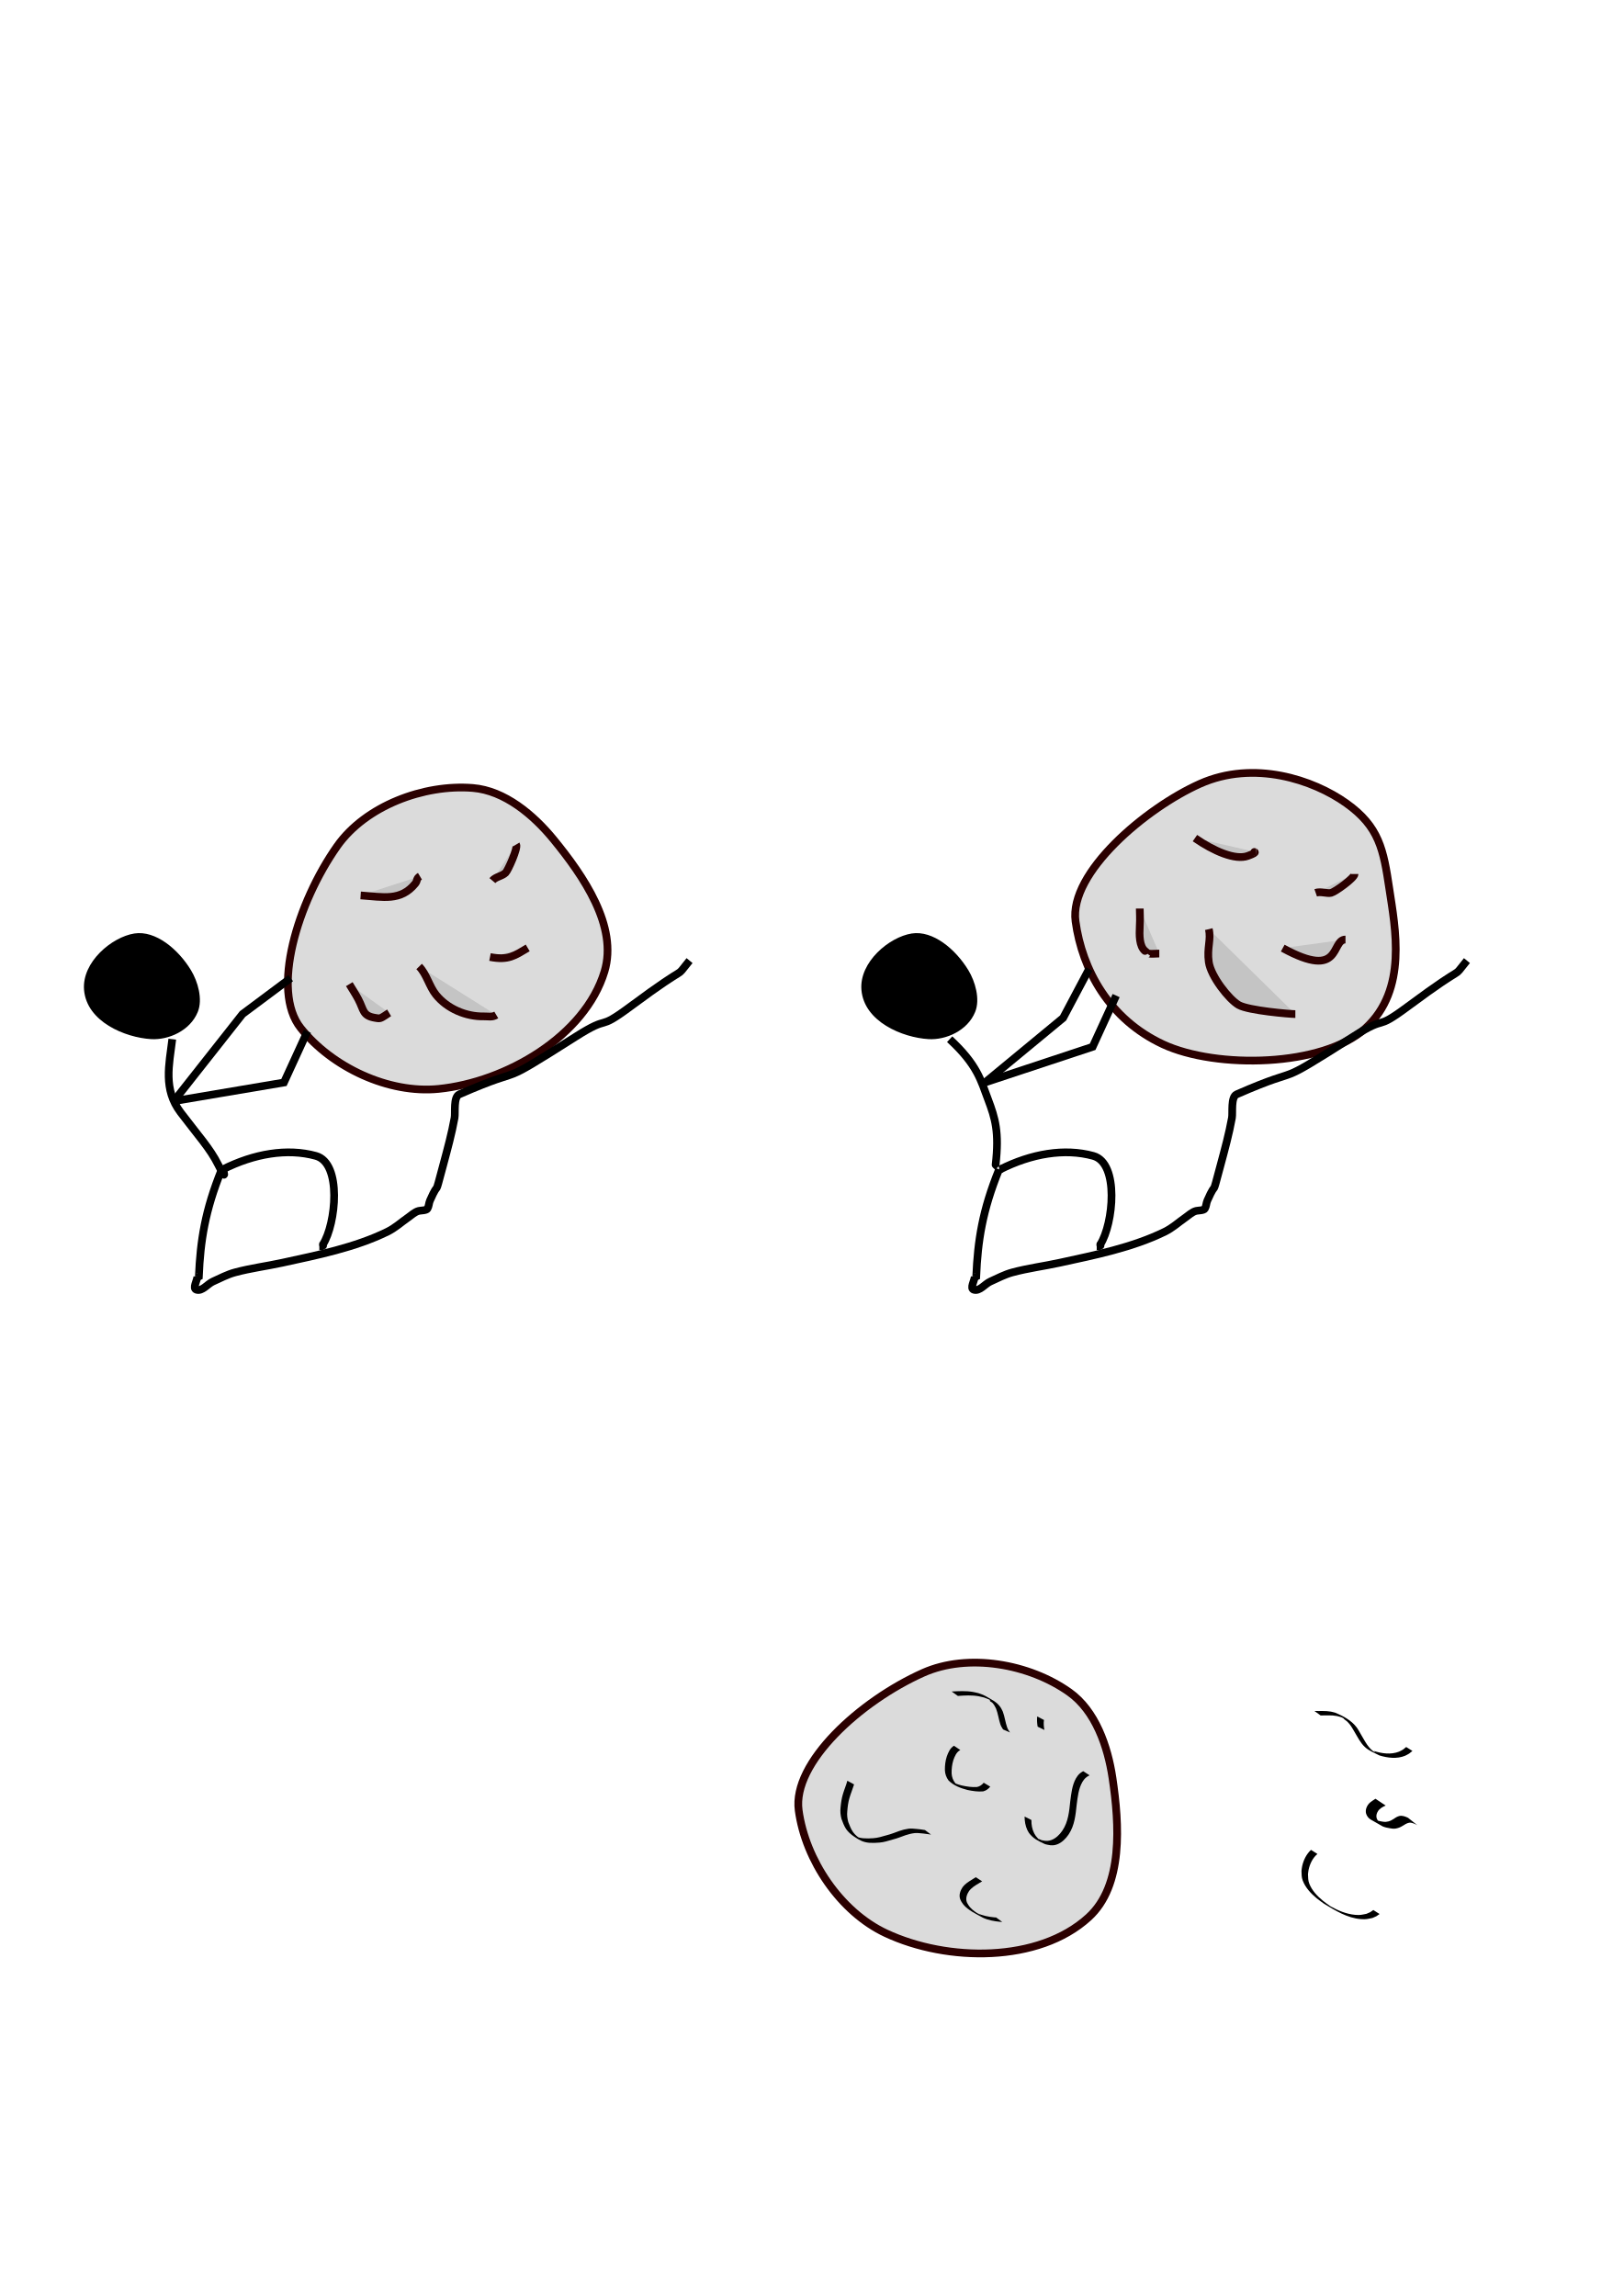
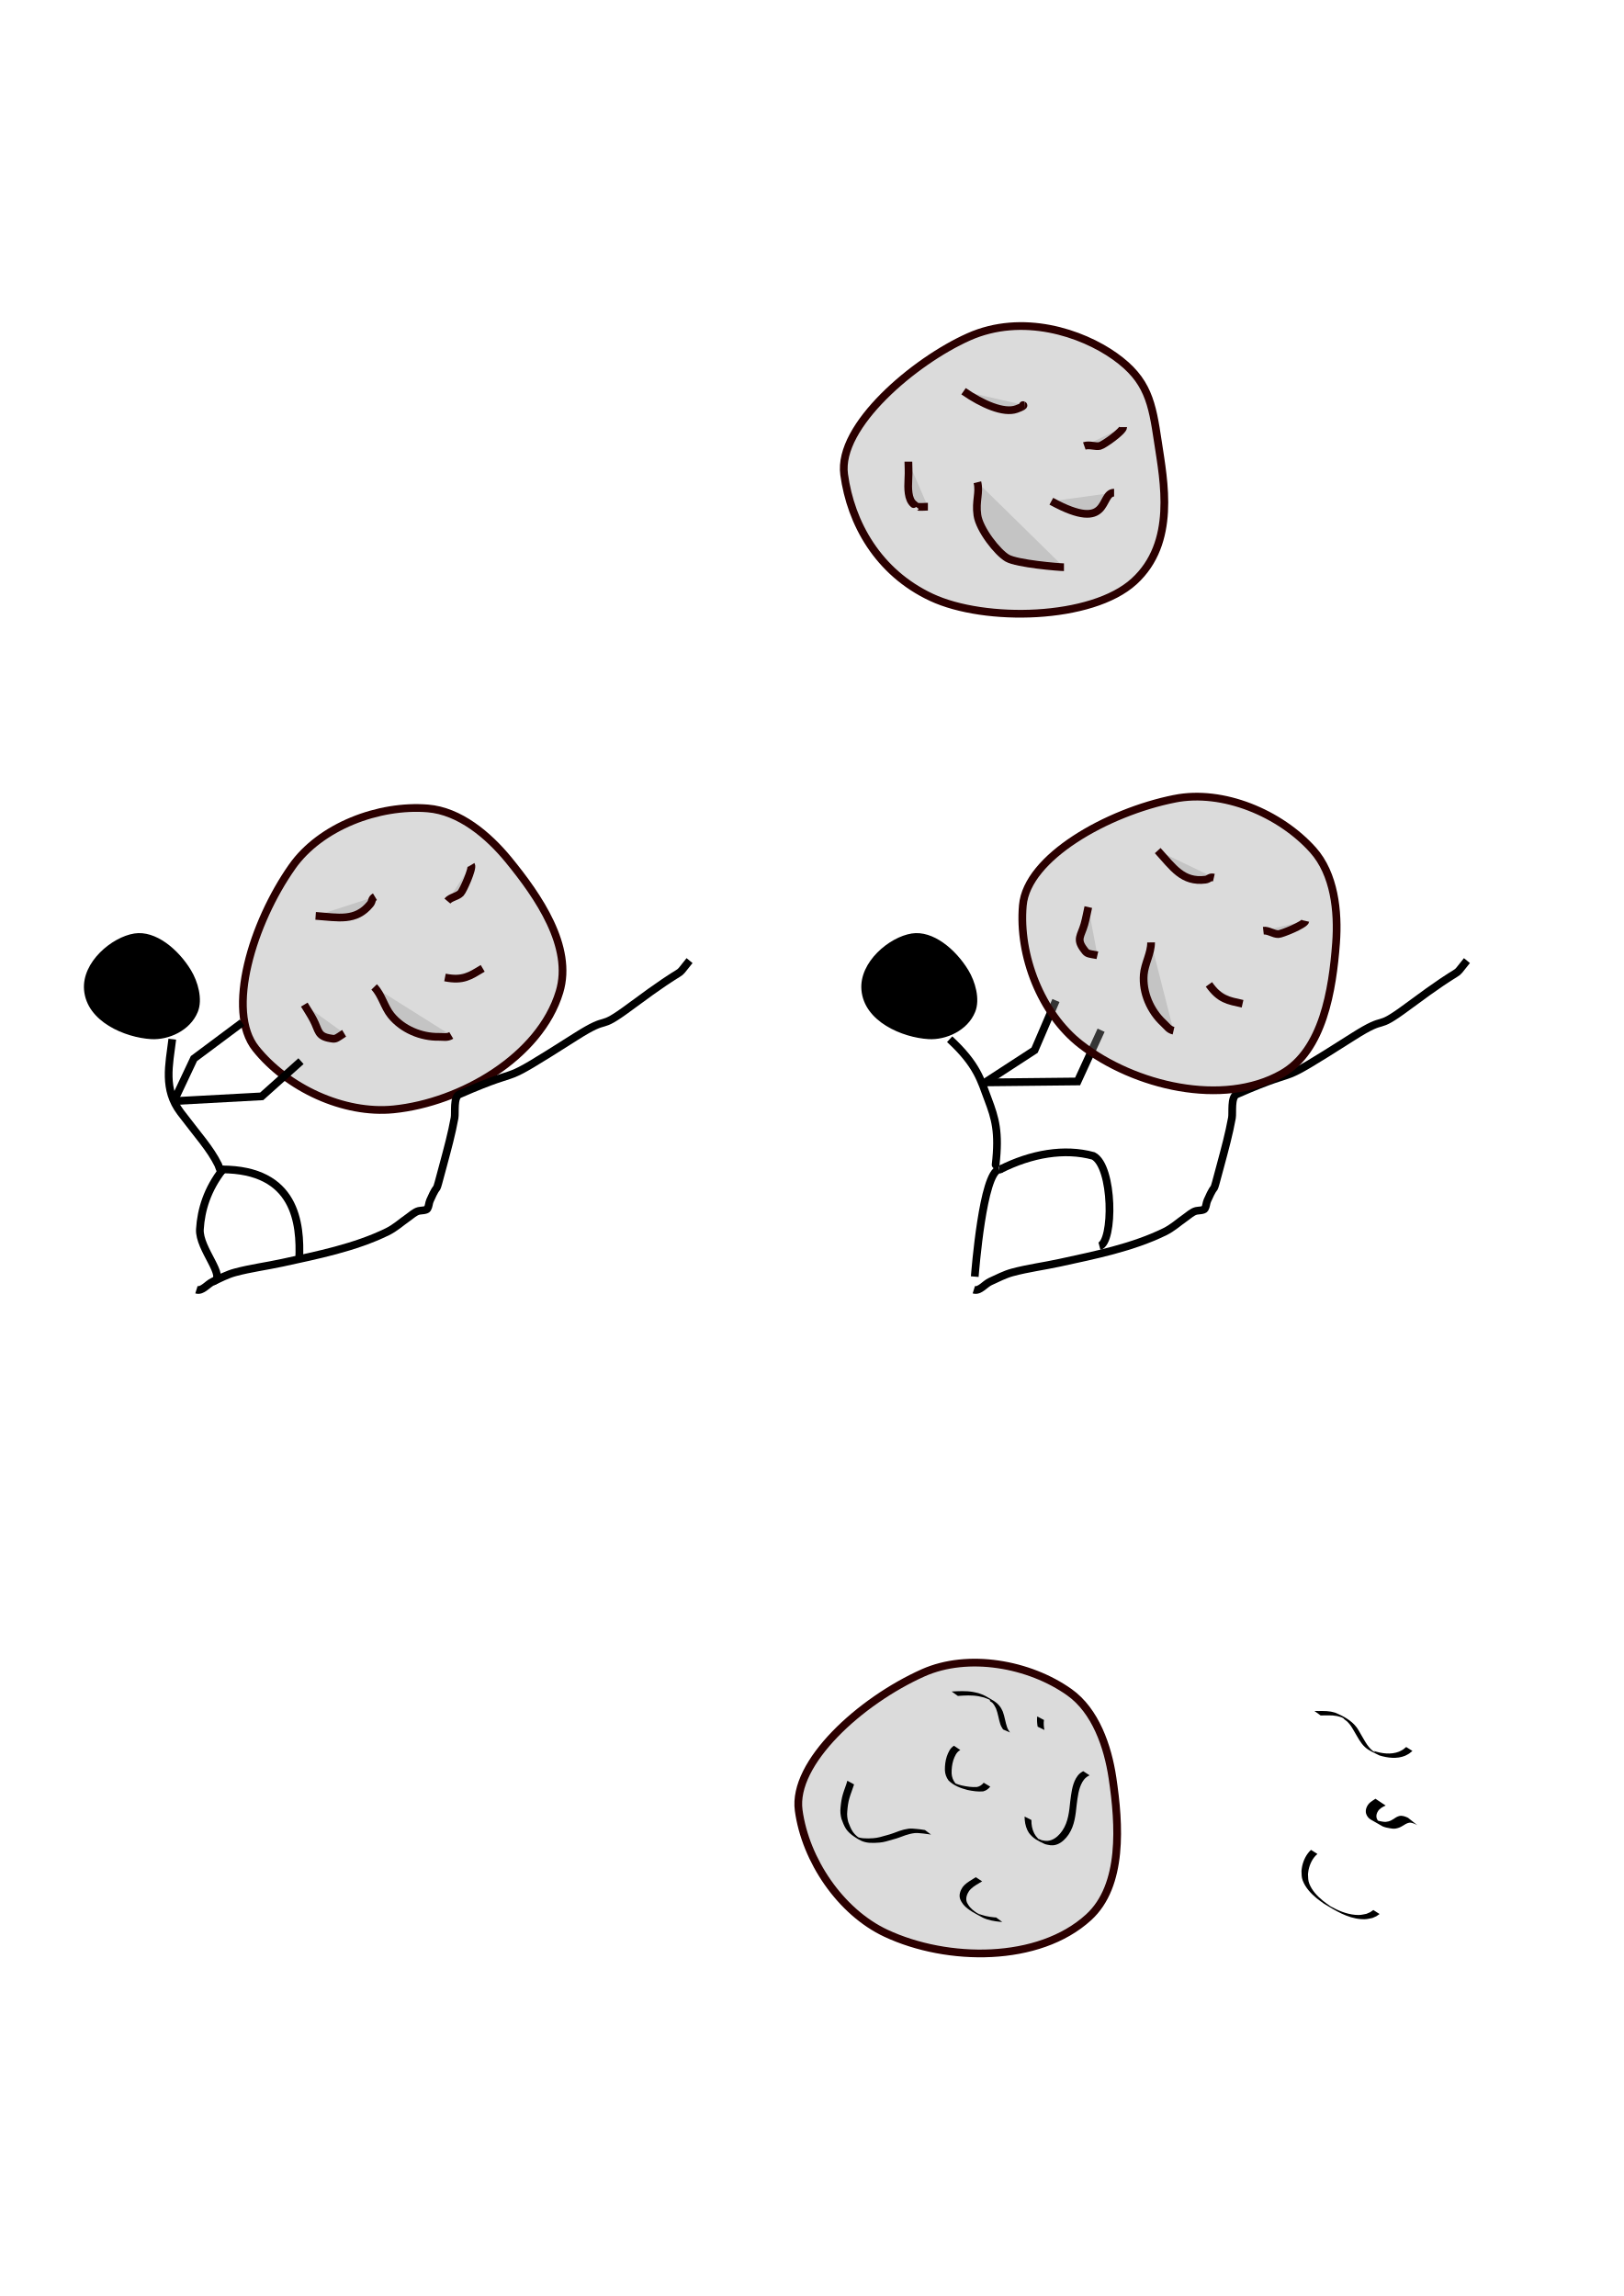
<svg xmlns="http://www.w3.org/2000/svg" width="210mm" height="297mm" viewBox="0 0 210 297" version="1.1" id="svg5">
  <defs id="defs2" />
  <g id="layer1">
    <path style="fill:#999999;fill-opacity:0.349;stroke:#2b0000;stroke-width:1;stroke-dasharray:none" d="m 119.388,216.392 c -8.136,3.631 -16.931,11.635 -16.09,17.796 0.879,6.438 5.403,13.139 11.289,15.89 7.939,3.711 19.737,3.844 26.208,-2.065 4.505,-4.114 3.987,-12.008 3.085,-18.042 -0.61,-4.084 -2.202,-8.674 -5.567,-11.068 -5.186,-3.689 -13.114,-5.105 -18.926,-2.511 z" id="path1128-3" />
    <path style="fill:#000000;stroke:#1a1a1a;stroke-width:0;stroke-dasharray:none;stroke-dashoffset:0" id="path1" d="m 177.892,232.678 c -0.268,0.193 -0.569,0.349 -0.803,0.587 -0.055,0.056 -0.1,0.119 -0.151,0.179 -0.195,0.288 -0.328,0.616 -0.291,0.97 0.007,0.063 0.024,0.124 0.036,0.187 0.102,0.323 0.307,0.598 0.602,0.771 0.507,0.297 1.02,0.583 1.53,0.875 0.292,0.128 0.602,0.191 0.915,0.243 0.272,0.044 0.453,0.081 0.73,0.05 0.115,-0.013 0.226,-0.05 0.339,-0.076 0.279,-0.077 0.524,-0.225 0.768,-0.374 0.131,-0.08 0.213,-0.139 0.352,-0.202 0.055,-0.025 0.112,-0.043 0.168,-0.065 0.059,-0.015 0.116,-0.038 0.177,-0.046 0.344,-0.043 0.747,0.162 1.04,0.322 0,0 -1.199,-0.96 -1.199,-0.96 v 0 c -0.346,-0.162 -0.726,-0.314 -1.114,-0.233 -0.064,0.013 -0.125,0.04 -0.187,0.06 -0.059,0.027 -0.119,0.05 -0.176,0.08 -0.15,0.078 -0.198,0.124 -0.34,0.217 -0.223,0.146 -0.453,0.278 -0.714,0.346 -0.105,0.018 -0.208,0.048 -0.315,0.055 -0.24,0.016 -0.476,-0.024 -0.71,-0.071 -0.318,-0.064 -0.629,-0.153 -0.919,-0.3 0.362,0.212 0.723,0.425 1.085,0.637 0.061,0.036 -0.124,-0.069 -0.183,-0.108 -0.054,-0.036 -0.106,-0.075 -0.154,-0.119 -0.132,-0.12 -0.229,-0.27 -0.299,-0.433 -0.017,-0.054 -0.038,-0.107 -0.05,-0.162 -0.064,-0.314 0.053,-0.614 0.223,-0.874 0.045,-0.054 0.086,-0.111 0.136,-0.161 0.23,-0.231 0.531,-0.387 0.828,-0.514 z" />
    <path style="fill:#000000;stroke:#a3a3a3;stroke-width:0;stroke-dasharray:none;stroke-dashoffset:0;stroke-opacity:1" id="path4" d="m 170.797,221.902 c 0.693,0.011 1.399,-0.063 2.086,0.071 0.195,0.038 0.384,0.103 0.577,0.154 0.189,0.089 0.381,0.173 0.568,0.267 0.092,0.046 -0.338,-0.209 -0.282,-0.124 0.111,0.167 0.314,0.252 0.459,0.391 0.131,0.125 0.255,0.258 0.367,0.4 0.221,0.279 0.445,0.685 0.623,0.986 0.4,0.668 0.753,1.404 1.334,1.941 0.542,0.5 1.228,0.75 1.878,1.087 1.061,0.325 2.261,0.476 3.319,0.042 0.184,-0.075 0.35,-0.189 0.526,-0.283 0.141,-0.114 0.283,-0.228 0.425,-0.342 0,0 -0.808,-0.507 -0.808,-0.507 v 0 c -0.137,0.11 -0.274,0.22 -0.411,0.33 -0.171,0.089 -0.333,0.198 -0.512,0.268 -1.05,0.415 -2.238,0.249 -3.277,-0.093 0.068,0.067 0.29,0.246 0.205,0.202 -0.862,-0.44 -1.338,-1.474 -1.813,-2.259 -0.155,-0.27 -0.416,-0.747 -0.61,-1.002 -0.685,-0.899 -1.72,-1.45 -2.744,-1.88 -0.196,-0.049 -0.389,-0.11 -0.588,-0.146 -0.699,-0.127 -1.415,-0.054 -2.12,-0.082 z" />
    <path style="fill:#000000;stroke:#a3a3a3;stroke-width:0;stroke-dasharray:none;stroke-dashoffset:0;stroke-opacity:1" id="path5" d="m 169.559,239.29 c -0.6,0.553 -0.973,1.324 -1.147,2.117 -0.043,0.196 -0.057,0.398 -0.086,0.596 0.017,0.45 -0.004,0.816 0.159,1.25 0.349,0.929 1.063,1.685 1.812,2.306 0.307,0.254 0.64,0.474 0.96,0.71 1.464,0.884 2.994,1.84 4.747,1.979 0.691,0.055 0.851,-0.019 1.496,-0.146 0.678,-0.304 0.373,-0.127 0.926,-0.513 0,0 -0.809,-0.516 -0.809,-0.516 v 0 c -0.53,0.371 -0.236,0.202 -0.889,0.49 -0.632,0.121 -0.781,0.191 -1.459,0.132 -1.13,-0.099 -2.198,-0.548 -3.177,-1.095 -0.319,-0.233 -0.652,-0.449 -0.958,-0.699 -0.737,-0.601 -1.447,-1.333 -1.798,-2.238 -0.164,-0.421 -0.148,-0.779 -0.17,-1.218 0.026,-0.194 0.038,-0.392 0.08,-0.583 0.166,-0.77 0.531,-1.531 1.142,-2.041 z" />
    <path style="fill:#000000;stroke:#a3a3a3;stroke-width:0;stroke-dasharray:none;stroke-dashoffset:0;stroke-opacity:1" id="path6" d="m 109.592,230.352 c -0.158,0.586 -0.403,1.142 -0.574,1.723 -0.173,0.573 -0.253,1.167 -0.307,1.761 -0.056,0.49 -0.008,0.969 0.118,1.443 0.161,0.451 0.335,0.903 0.593,1.308 0.277,0.403 0.644,0.711 1.043,0.985 0.718,0.487 1.167,0.727 1.961,0.802 0.434,0.032 0.866,0.011 1.299,-0.024 0.599,-0.037 1.16,-0.239 1.734,-0.398 0.572,-0.141 1.116,-0.366 1.67,-0.562 0.385,-0.13 0.776,-0.224 1.18,-0.27 0.367,-0.032 0.736,0.026 1.102,0.055 0.287,0.019 0.565,0.09 0.852,0.114 0.051,0.009 0.102,0.018 0.154,0.027 0,0 -0.789,-0.592 -0.789,-0.592 v 0 c -0.052,-0.008 -0.105,-0.015 -0.158,-0.023 -0.284,-0.034 -0.565,-0.099 -0.851,-0.111 -0.37,-0.03 -0.742,-0.084 -1.112,-0.038 -0.407,0.054 -0.801,0.154 -1.189,0.29 -0.548,0.201 -1.09,0.419 -1.658,0.561 -0.57,0.159 -1.133,0.345 -1.729,0.379 -0.431,0.031 -0.864,0.044 -1.295,0.005 -0.182,-0.021 -0.362,-0.044 -0.539,-0.095 -0.328,-0.095 -1.015,-0.491 0.283,0.239 -0.399,-0.267 -0.777,-0.554 -1.058,-0.951 -0.273,-0.389 -0.436,-0.841 -0.609,-1.28 -0.131,-0.463 -0.182,-0.931 -0.131,-1.412 0.045,-0.59 0.12,-1.179 0.293,-1.747 0.169,-0.581 0.408,-1.137 0.586,-1.715 z" />
    <path style="fill:#000000;stroke:#a3a3a3;stroke-width:0;stroke-dasharray:none;stroke-dashoffset:0;stroke-opacity:1" id="path7" d="m 123.383,225.824 c -0.507,0.295 -0.742,0.861 -0.931,1.388 -0.184,0.565 -0.251,1.159 -0.245,1.75 0.017,0.493 0.173,0.938 0.459,1.335 0.649,0.673 1.579,1.017 2.467,1.246 0.665,0.136 1.345,0.244 2.025,0.181 0.376,-0.098 0.676,-0.315 0.913,-0.615 0,0 -0.845,-0.504 -0.845,-0.504 v 0 c -0.224,0.28 -0.506,0.479 -0.864,0.552 -0.671,0.049 -1.342,-0.056 -1.996,-0.202 -0.341,-0.095 -0.386,-0.098 -0.711,-0.223 -0.105,-0.04 -0.398,-0.202 -0.311,-0.13 0.17,0.142 0.379,0.232 0.569,0.345 0.067,0.04 -0.135,-0.076 -0.197,-0.123 -0.054,-0.041 -0.099,-0.093 -0.148,-0.139 -0.3,-0.372 -0.466,-0.8 -0.491,-1.281 -0.013,-0.581 0.05,-1.165 0.224,-1.722 0.177,-0.5 0.401,-1.054 0.903,-1.306 z" />
    <path style="fill:#000000;stroke:#a3a3a3;stroke-width:0;stroke-dasharray:none;stroke-dashoffset:0;stroke-opacity:1" id="path8" d="m 126.2,242.827 c -0.489,0.331 -1.042,0.598 -1.467,1.016 -0.081,0.079 -0.149,0.17 -0.224,0.256 -0.303,0.45 -0.515,1.009 -0.331,1.553 0.043,0.127 0.118,0.241 0.177,0.362 0.076,0.111 0.144,0.229 0.229,0.334 0.613,0.76 1.746,1.272 2.553,1.722 0.7,0.328 1.466,0.455 2.229,0.529 0.086,0.005 0.171,0.011 0.257,0.016 0,0 -0.787,-0.58 -0.787,-0.58 v 0 c -0.084,-0.006 -0.169,-0.011 -0.253,-0.017 -0.755,-0.077 -1.509,-0.211 -2.196,-0.55 0.143,0.089 0.298,0.161 0.428,0.268 0.113,0.093 -0.253,-0.147 -0.376,-0.226 -0.463,-0.296 -0.909,-0.626 -1.203,-1.1 -0.062,-0.112 -0.139,-0.216 -0.185,-0.335 -0.197,-0.511 0.002,-1.048 0.289,-1.475 0.072,-0.081 0.137,-0.169 0.215,-0.244 0.424,-0.414 0.972,-0.684 1.469,-0.995 z" />
    <path style="fill:#000000;stroke:#a3a3a3;stroke-width:0;stroke-dasharray:none;stroke-dashoffset:0;stroke-opacity:1" id="path9" d="m 132.514,234.98 c 0.004,0.6 0.102,1.215 0.362,1.761 0.059,0.123 0.135,0.237 0.202,0.355 0.563,0.745 1.15,1.016 2.033,1.431 0.16,0.075 0.588,0.138 0.757,0.168 0.139,-0.002 0.278,0.012 0.416,-0.005 0.648,-0.08 1.192,-0.495 1.607,-0.976 0.124,-0.144 0.229,-0.304 0.344,-0.457 0.753,-1.139 0.878,-2.506 1.019,-3.828 0.133,-0.99 0.227,-2.049 0.742,-2.932 0.069,-0.119 0.159,-0.225 0.238,-0.338 0.189,-0.233 0.42,-0.383 0.685,-0.51 0,0 -0.819,-0.538 -0.819,-0.538 v 0 c -0.268,0.147 -0.506,0.313 -0.696,0.559 -0.08,0.118 -0.169,0.23 -0.239,0.354 -0.507,0.9 -0.611,1.965 -0.743,2.969 -0.136,1.305 -0.255,2.655 -1.003,3.777 -0.113,0.148 -0.216,0.304 -0.339,0.444 -0.408,0.463 -0.942,0.854 -1.574,0.908 -0.135,0.012 -0.272,-0.007 -0.407,-0.01 -0.126,-0.025 -0.253,-0.043 -0.378,-0.074 -0.124,-0.031 -0.429,-0.222 -0.366,-0.111 0.096,0.17 0.334,0.204 0.487,0.325 0.099,0.079 -0.223,-0.121 -0.325,-0.197 -0.258,-0.19 -0.347,-0.324 -0.554,-0.567 -0.07,-0.114 -0.148,-0.223 -0.209,-0.343 -0.267,-0.526 -0.372,-1.132 -0.357,-1.717 z" />
    <path style="fill:#000000;stroke:#a3a3a3;stroke-width:0;stroke-dasharray:none;stroke-dashoffset:0;stroke-opacity:1" id="path10" d="m 134.146,222.033 c -0.046,0.444 -0.017,0.882 0.056,1.32 0,0 0.875,0.426 0.875,0.426 v 0 c -0.083,-0.428 -0.12,-0.857 -0.057,-1.292 z" />
    <path style="fill:#000000;stroke:#a3a3a3;stroke-width:0;stroke-dasharray:none;stroke-dashoffset:0;stroke-opacity:1" id="path11" d="m 123.887,219.378 c 0.896,-0.065 1.798,-0.118 2.688,0.041 0.233,0.042 0.461,0.108 0.691,0.161 0.264,0.102 0.904,0.319 1.134,0.523 0.102,0.091 -0.346,-0.291 -0.379,-0.158 -0.037,0.152 0.234,0.211 0.337,0.329 0.249,0.285 0.286,0.399 0.458,0.726 0.266,0.657 0.338,1.366 0.561,2.036 0.08,0.245 0.216,0.461 0.353,0.675 0,0 0.897,0.393 0.897,0.393 v 0 c -0.142,-0.207 -0.283,-0.415 -0.368,-0.655 -0.239,-0.672 -0.312,-1.385 -0.565,-2.053 -0.167,-0.335 -0.206,-0.461 -0.45,-0.756 -0.456,-0.548 -0.886,-0.715 -1.583,-1.132 -0.17,-0.102 -0.346,-0.195 -0.528,-0.274 -0.2,-0.087 -0.409,-0.149 -0.614,-0.223 -0.232,-0.051 -0.462,-0.114 -0.696,-0.153 -0.909,-0.153 -1.828,-0.099 -2.743,-0.053 z" />
    <path style="fill:#000000;stroke:#000000;stroke-width:0;stroke-dasharray:none;stroke-dashoffset:0;stroke-opacity:1" d="m -78.244,-28.637 c -2.91,0.456 -6.804,3.696 -6.511,7.289 0.337,4.128 5.317,6.179 8.683,6.377 2.22,0.131 5.029,-1.068 6.026,-3.514 0.67,-1.644 0.013,-3.937 -0.882,-5.409 -1.651,-2.717 -4.582,-5.171 -7.317,-4.742 z" id="path31" />
    <path style="fill:none;stroke:#000000;stroke-width:1;stroke-dasharray:none;stroke-dashoffset:0;stroke-opacity:1" d="m -76.485,-18.555 18.724,53.959 -13.402,-36.425 -26.378,1.359 45.474,-4.07 -27.025,55.364 15.462,-33.357 21.786,30.999 11.283,-4.462 8.627,-11.413 5.101,7.511" id="path32" />
-     <g id="g24">
-       <g id="g23" transform="translate(76.80466,59.52431)">
-         <path style="fill:#999999;fill-opacity:0.349;stroke:#2b0000;stroke-width:1;stroke-dasharray:none" d="m 78.39,41.865 c -6.974,3.112 -16.95,11.497 -16.09,17.796 0.86,6.3 4.377,12.659 11.289,15.89 6.912,3.231 20.72,2.946 26.208,-2.065 5.488,-5.012 3.841,-12.982 3.085,-18.042 -0.756,-5.059 -1.292,-8.027 -5.567,-11.068 -4.275,-3.042 -11.952,-5.624 -18.926,-2.511 z" id="path12" />
-         <path style="fill:#999999;fill-opacity:0.349;stroke:#2b0000;stroke-width:1;stroke-dasharray:none" d="m 77.743,48.89 c 2.411,1.674 5.209,2.898 6.848,2.302 1.639,-0.596 0.419,-0.505 1.01,-0.505" id="path13" />
-         <path style="fill:#999999;fill-opacity:0.349;stroke:#2b0000;stroke-width:1;stroke-dasharray:none" d="m 89.096,63.119 c 7.726,4.235 6.183,-1.11 8.117,-1.11" id="path14" />
-         <path style="fill:#999999;fill-opacity:0.349;stroke:#2b0000;stroke-width:1;stroke-dasharray:none" d="m 70.606,58.001 c 0,0.762 0.063,1.116 0,2.285 -0.063,1.168 -0.064,2.584 0.673,3.199 0.737,0.615 0.245,0.262 0.505,0.337 0.261,0.074 0.975,0 1.347,0" id="path15" />
-         <path style="fill:#999999;fill-opacity:0.349;stroke:#2b0000;stroke-width:1;stroke-dasharray:none" d="m 93.36,55.968 c 0.639,-0.223 1.473,0.132 2,0 0.527,-0.132 3.031,-1.924 3.031,-2.437" id="path16" />
-         <path style="fill:#999999;fill-opacity:0.349;stroke:#2b0000;stroke-width:1;stroke-dasharray:none" d="m 79.534,60.663 c 0.33,1.361 -0.264,2.416 0,4.262 0.264,1.847 2.603,4.831 3.872,5.556 1.269,0.725 6.68,1.173 7.322,1.173" id="path17" />
-       </g>
-       <g id="g65">
-         <path style="fill:#000000;stroke:#000000;stroke-width:0;stroke-dasharray:none;stroke-dashoffset:0;stroke-opacity:1" d="m 117.922,120.751 c -2.91,0.456 -6.804,3.696 -6.511,7.289 0.337,4.128 5.317,6.179 8.683,6.377 2.22,0.131 5.029,-1.068 6.026,-3.514 0.67,-1.644 0.013,-3.937 -0.882,-5.409 -1.651,-2.717 -4.582,-5.171 -7.317,-4.742 z" id="path56" />
-         <path style="fill:none;stroke:#000000;stroke-width:1;stroke-dasharray:none;stroke-dashoffset:0;stroke-opacity:1" d="m 122.823,134.427 c 3.572,3.296 4.052,5.35 4.964,7.778 0.922,2.452 1.467,4.201 0.981,8.472 -0.003,0.024 0.604,0.536 0.592,0.592 -0.01,0.047 -0.096,0 -0.144,0" id="path57" />
-         <path style="fill:none;stroke:#000000;stroke-width:1;stroke-dasharray:none;stroke-dashoffset:0;stroke-opacity:1" d="m 129.217,151.268 c -2.176,5.368 -2.756,9.227 -2.959,13.87 -0.056,0.029 -0.126,0 -0.189,0" id="path60" />
-         <path style="fill:none;stroke:#000000;stroke-width:1;stroke-dasharray:none;stroke-dashoffset:0;stroke-opacity:1" d="m 129.361,151.268 c 4.025,-2.029 8.322,-2.775 12.041,-1.745 3.39,0.939 2.592,8.8 0.913,11.441 -0.089,0.119 0.154,0.169 -0.118,0.237 -0.115,0.029 -0.237,0 -0.355,0" id="path61" />
-         <path style="fill:none;stroke:#000000;stroke-width:1;stroke-dasharray:none;stroke-dashoffset:0;stroke-opacity:1" d="m 126.069,165.138 c -0.04,0.565 -0.661,1.525 -0.12,1.694 0.76,0.237 1.414,-0.736 2.14,-1.063 0.932,-0.419 1.845,-0.908 2.832,-1.174 2.013,-0.545 4.093,-0.806 6.131,-1.251 4.514,-0.984 9.39,-1.956 13.577,-4.005 1.052,-0.515 1.769,-1.208 2.684,-1.84 0.449,-0.31 0.863,-0.729 1.392,-0.863 0.259,-0.066 0.975,-0.042 1.122,-0.285 0.189,-0.314 0.176,-0.715 0.324,-1.05 1.337,-3.039 0.423,0.199 1.715,-4.608 0.542,-2.016 1.095,-4.034 1.465,-6.088 0.122,-0.677 -0.177,-2.702 0.618,-3.05 9.461,-4.139 3.982,-0.422 15.031,-7.443 4.779,-3.037 2.535,-0.524 7.081,-3.899 8.378,-6.22 5.35,-3.13 7.663,-5.954" id="path62" />
-         <path style="fill:none;stroke:#000000;stroke-width:1;stroke-dasharray:none;stroke-dashoffset:0;stroke-opacity:1" d="m 127.402,140.017 13.914,-4.606 3.038,-6.626" id="path63-6" />
-         <path style="fill:none;stroke:#000000;stroke-width:1;stroke-dasharray:none;stroke-dashoffset:0;stroke-opacity:1" d="m 127.402,140.017 10.095,-8.338 3.359,-6.341" id="path64-7" />
-       </g>
+     <g id="g23" transform="translate(46.8781,1.719363)">
+       <path style="fill:#999999;fill-opacity:0.349;stroke:#2b0000;stroke-width:1;stroke-dasharray:none" d="m 78.39,41.865 c -6.974,3.112 -16.95,11.497 -16.09,17.796 0.86,6.3 4.377,12.659 11.289,15.89 6.912,3.231 20.72,2.946 26.208,-2.065 5.488,-5.012 3.841,-12.982 3.085,-18.042 -0.756,-5.059 -1.292,-8.027 -5.567,-11.068 -4.275,-3.042 -11.952,-5.624 -18.926,-2.511 z" id="path12" />
+       <path style="fill:#999999;fill-opacity:0.349;stroke:#2b0000;stroke-width:1;stroke-dasharray:none" d="m 77.743,48.89 c 2.411,1.674 5.209,2.898 6.848,2.302 1.639,-0.596 0.419,-0.505 1.01,-0.505" id="path13" />
+       <path style="fill:#999999;fill-opacity:0.349;stroke:#2b0000;stroke-width:1;stroke-dasharray:none" d="m 89.096,63.119 c 7.726,4.235 6.183,-1.11 8.117,-1.11" id="path14" />
+       <path style="fill:#999999;fill-opacity:0.349;stroke:#2b0000;stroke-width:1;stroke-dasharray:none" d="m 70.606,58.001 c 0,0.762 0.063,1.116 0,2.285 -0.063,1.168 -0.064,2.584 0.673,3.199 0.737,0.615 0.245,0.262 0.505,0.337 0.261,0.074 0.975,0 1.347,0" id="path15" />
+       <path style="fill:#999999;fill-opacity:0.349;stroke:#2b0000;stroke-width:1;stroke-dasharray:none" d="m 93.36,55.968 c 0.639,-0.223 1.473,0.132 2,0 0.527,-0.132 3.031,-1.924 3.031,-2.437" id="path16" />
+       <path style="fill:#999999;fill-opacity:0.349;stroke:#2b0000;stroke-width:1;stroke-dasharray:none" d="m 79.534,60.663 c 0.33,1.361 -0.264,2.416 0,4.262 0.264,1.847 2.603,4.831 3.872,5.556 1.269,0.725 6.68,1.173 7.322,1.173" id="path17" />
    </g>
-     <g id="g25">
-       <g id="g49" transform="translate(-104.1937,7.054805)">
+     <g id="g37">
+       <g id="g49" transform="translate(-110.0146,9.700639)">
        <path style="fill:#999999;fill-opacity:0.349;stroke:#2b0000;stroke-width:1;stroke-dasharray:none" d="m 147.798,102.406 c -5.13,7.284 -8.588,18.662 -4.711,23.524 4.051,5.08 11.368,8.521 17.833,7.871 8.719,-0.877 18.922,-6.802 21.456,-15.191 1.764,-5.841 -2.722,-12.356 -6.586,-17.078 -2.615,-3.196 -6.332,-6.324 -10.448,-6.658 -6.343,-0.514 -13.879,2.328 -17.544,7.531 z" id="path23" />
        <path style="fill:#999999;fill-opacity:0.349;stroke:#2b0000;stroke-width:1;stroke-dasharray:none" d="m 150.837,108.772 c 2.928,0.204 5.176,0.781 7.061,-1.528 0.321,-0.393 0.101,-0.648 0.609,-0.951" id="path24" />
        <path style="fill:#999999;fill-opacity:0.349;stroke:#2b0000;stroke-width:1;stroke-dasharray:none" d="m 167.566,116.741 c 2.376,0.465 3.217,-0.189 4.879,-1.179" id="path25" />
        <path style="fill:#999999;fill-opacity:0.349;stroke:#2b0000;stroke-width:1;stroke-dasharray:none" d="m 149.371,120.252 c 0.39,0.654 0.815,1.288 1.17,1.963 0.734,1.398 0.52,2.134 2.216,2.403 0.2,0.032 0.411,0.083 0.606,0.031 0.328,-0.087 0.837,-0.499 1.157,-0.69" id="path26" />
        <path style="fill:#999999;fill-opacity:0.349;stroke:#2b0000;stroke-width:1;stroke-dasharray:none" d="m 167.877,106.857 c 0.435,-0.518 1.245,-0.554 1.718,-1.024 0.298,-0.296 1.619,-3.204 1.356,-3.645" id="path27" />
        <path style="fill:#999999;fill-opacity:0.349;stroke:#2b0000;stroke-width:1;stroke-dasharray:none" d="m 158.403,117.968 c 0.98,1 1.303,2.573 2.182,3.661 1.465,1.814 3.89,2.832 6.171,2.79 0.643,-0.012 1.071,0.146 1.623,-0.183" id="path28" />
      </g>
      <g id="g22" transform="translate(-100.5417)">
        <path style="fill:#000000;stroke:#000000;stroke-width:0;stroke-dasharray:none;stroke-dashoffset:0;stroke-opacity:1" d="m 117.922,120.751 c -2.91,0.456 -6.804,3.696 -6.511,7.289 0.337,4.128 5.317,6.179 8.683,6.377 2.22,0.131 5.029,-1.068 6.026,-3.514 0.67,-1.644 0.013,-3.937 -0.882,-5.409 -1.651,-2.717 -4.582,-5.171 -7.317,-4.742 z" id="path2" />
-         <path style="fill:none;stroke:#000000;stroke-width:1;stroke-dasharray:none;stroke-dashoffset:0;stroke-opacity:1" d="m 122.823,134.427 c -0.41,3.354 -1.191,6.47 1.087,9.48 2.278,3.01 3.809,4.654 4.858,6.77 1.255,2.53 0.604,0.536 0.592,0.592 -0.01,0.047 -0.096,0 -0.144,0" id="path3" />
-         <path style="fill:none;stroke:#000000;stroke-width:1;stroke-dasharray:none;stroke-dashoffset:0;stroke-opacity:1" d="m 129.217,151.268 c -2.176,5.368 -2.756,9.227 -2.959,13.87 -0.056,0.029 -0.126,0 -0.189,0" id="path18" />
-         <path style="fill:none;stroke:#000000;stroke-width:1;stroke-dasharray:none;stroke-dashoffset:0;stroke-opacity:1" d="m 129.361,151.268 c 4.025,-2.029 8.322,-2.775 12.041,-1.745 3.39,0.939 2.592,8.8 0.913,11.441 -0.089,0.119 0.154,0.169 -0.118,0.237 -0.115,0.029 -0.237,0 -0.355,0" id="path19" />
-         <path style="fill:none;stroke:#000000;stroke-width:1;stroke-dasharray:none;stroke-dashoffset:0;stroke-opacity:1" d="m 126.069,165.138 c -0.04,0.565 -0.661,1.525 -0.12,1.694 0.76,0.237 1.414,-0.736 2.14,-1.063 0.932,-0.419 1.845,-0.908 2.832,-1.174 2.013,-0.545 4.093,-0.806 6.131,-1.251 4.514,-0.984 9.39,-1.956 13.577,-4.005 1.052,-0.515 1.769,-1.208 2.684,-1.84 0.449,-0.31 0.863,-0.729 1.392,-0.863 0.259,-0.066 0.975,-0.042 1.122,-0.285 0.189,-0.314 0.176,-0.715 0.324,-1.05 1.337,-3.039 0.423,0.199 1.715,-4.608 0.542,-2.016 1.095,-4.034 1.465,-6.088 0.122,-0.677 -0.177,-2.702 0.618,-3.05 9.461,-4.139 3.982,-0.422 15.031,-7.443 4.779,-3.037 2.535,-0.524 7.081,-3.899 8.378,-6.22 5.35,-3.13 7.663,-5.954" id="path20" />
-         <path style="fill:none;stroke:#000000;stroke-width:1;stroke-dasharray:none;stroke-dashoffset:0;stroke-opacity:1" d="m 123.03,142.434 14.235,-2.404 3.038,-6.626" id="path21" />
-         <path style="fill:none;stroke:#000000;stroke-width:1;stroke-dasharray:none;stroke-dashoffset:0;stroke-opacity:1" d="m 123.03,142.434 8.878,-11.263 6.23,-4.649" id="path22" />
+         <path style="fill:none;stroke:#000000;stroke-width:1;stroke-dasharray:none;stroke-dashoffset:0;stroke-opacity:1" d="m 122.823,134.427 c -0.41,3.354 -1.191,6.47 1.087,9.48 2.278,3.01 3.809,4.654 4.858,6.77 0.547,1.577 0.386,0.41 0.448,0.592" id="path3" />
+         <path style="fill:none;stroke:#000000;stroke-width:1;stroke-dasharray:none;stroke-dashoffset:0;stroke-opacity:1" d="m 129.217,151.268 c 9.576,0.008 10.226,6.957 10.023,11.6" id="path18" />
+         <path style="fill:none;stroke:#000000;stroke-width:1;stroke-dasharray:none;stroke-dashoffset:0;stroke-opacity:1" d="m 129.361,151.268 c -1.997,2.557 -2.812,5.205 -2.965,7.743 -0.153,2.538 3.57,6.258 1.694,6.758" id="path19" />
+         <path style="fill:none;stroke:#000000;stroke-width:1;stroke-dasharray:none;stroke-dashoffset:0;stroke-opacity:1" d="m 125.949,166.832 c 0.76,0.237 1.414,-0.736 2.14,-1.063 0.932,-0.419 1.845,-0.908 2.832,-1.174 2.013,-0.545 4.093,-0.806 6.131,-1.251 4.514,-0.984 9.39,-1.956 13.577,-4.005 1.052,-0.515 1.769,-1.208 2.684,-1.84 0.449,-0.31 0.863,-0.729 1.392,-0.863 0.259,-0.066 0.975,-0.042 1.122,-0.285 0.189,-0.314 0.176,-0.715 0.324,-1.05 1.337,-3.039 0.423,0.199 1.715,-4.608 0.542,-2.016 1.095,-4.034 1.465,-6.088 0.122,-0.677 -0.177,-2.702 0.618,-3.05 9.461,-4.139 3.982,-0.422 15.031,-7.443 4.779,-3.037 2.535,-0.524 7.081,-3.899 8.378,-6.22 5.35,-3.13 7.663,-5.954" id="path20" />
+         <path style="fill:none;stroke:#000000;stroke-width:1;stroke-dasharray:none;stroke-dashoffset:0;stroke-opacity:1" d="m 123.03,142.434 11.359,-0.616 5.08,-4.552" id="path21" />
+         <path style="fill:none;stroke:#000000;stroke-width:1;stroke-dasharray:none;stroke-dashoffset:0;stroke-opacity:1" d="m 123.03,142.434 2.592,-5.5 6.23,-4.649" id="path22" />
+       </g>
+     </g>
+     <g id="g38">
+       <g id="g65">
+         <path style="fill:#000000;stroke:#000000;stroke-width:0;stroke-dasharray:none;stroke-dashoffset:0;stroke-opacity:1" d="m 117.922,120.751 c -2.91,0.456 -6.804,3.696 -6.511,7.289 0.337,4.128 5.317,6.179 8.683,6.377 2.22,0.131 5.029,-1.068 6.026,-3.514 0.67,-1.644 0.013,-3.937 -0.882,-5.409 -1.651,-2.717 -4.582,-5.171 -7.317,-4.742 z" id="path56" />
+         <path style="fill:none;stroke:#000000;stroke-width:1;stroke-dasharray:none;stroke-dashoffset:0;stroke-opacity:1" d="m 122.823,134.427 c 3.572,3.296 4.052,5.35 4.964,7.778 0.922,2.452 1.467,4.201 0.981,8.472 -0.003,0.024 0.604,0.536 0.592,0.592 -0.01,0.047 -0.096,0 -0.144,0" id="path57" />
+         <path style="fill:none;stroke:#000000;stroke-width:1;stroke-dasharray:none;stroke-dashoffset:0;stroke-opacity:1" d="m 129.217,151.268 c -2.097,0.425 -3.083,13.106 -3.148,13.87" id="path60" />
+         <path style="fill:none;stroke:#000000;stroke-width:1;stroke-dasharray:none;stroke-dashoffset:0;stroke-opacity:1" d="m 129.361,151.268 c 4.025,-2.029 8.322,-2.775 12.041,-1.745 2.609,1.336 2.671,11.179 0.795,11.678" id="path61" />
+         <path style="fill:none;stroke:#000000;stroke-width:1;stroke-dasharray:none;stroke-dashoffset:0;stroke-opacity:1" d="m 125.949,166.832 c 0.76,0.237 1.414,-0.736 2.14,-1.063 0.932,-0.419 1.845,-0.908 2.832,-1.174 2.013,-0.545 4.093,-0.806 6.131,-1.251 4.514,-0.984 9.39,-1.956 13.577,-4.005 1.052,-0.515 1.769,-1.208 2.684,-1.84 0.449,-0.31 0.863,-0.729 1.392,-0.863 0.259,-0.066 0.975,-0.042 1.122,-0.285 0.189,-0.314 0.176,-0.715 0.324,-1.05 1.337,-3.039 0.423,0.199 1.715,-4.608 0.542,-2.016 1.095,-4.034 1.465,-6.088 0.122,-0.677 -0.177,-2.702 0.618,-3.05 9.461,-4.139 3.982,-0.422 15.031,-7.443 4.779,-3.037 2.535,-0.524 7.081,-3.899 8.378,-6.22 5.35,-3.13 7.663,-5.954" id="path62" />
+         <path style="fill:none;stroke:#000000;stroke-width:1;stroke-dasharray:none;stroke-dashoffset:0;stroke-opacity:1" d="m 127.402,140.017 11.969,-0.125 3.038,-6.626" id="path63-6" />
+         <path style="fill:none;stroke:#000000;stroke-width:1;stroke-dasharray:none;stroke-dashoffset:0;stroke-opacity:1" d="m 127.402,140.017 6.408,-4.168 2.757,-6.427" id="path64-7" />
+       </g>
+       <g id="g36" transform="rotate(43.57914,148.7115,108.0164)">
+         <path style="fill:#999999;fill-opacity:0.349;stroke:#2b0000;stroke-width:1;stroke-dasharray:none" d="m 147.798,102.406 c -5.13,7.284 -8.588,18.662 -4.711,23.524 4.051,5.08 11.368,8.521 17.833,7.871 8.719,-0.877 18.922,-6.802 21.456,-15.191 1.764,-5.841 -2.722,-12.356 -6.586,-17.078 -2.615,-3.196 -6.332,-6.324 -10.448,-6.658 -6.343,-0.514 -13.879,2.328 -17.544,7.531 z" id="path29" />
+         <path style="fill:#999999;fill-opacity:0.349;stroke:#2b0000;stroke-width:1;stroke-dasharray:none" d="m 150.837,108.772 c 2.928,0.204 5.176,0.781 7.061,-1.528 0.321,-0.393 0.101,-0.648 0.609,-0.951" id="path30" />
+         <path style="fill:#999999;fill-opacity:0.349;stroke:#2b0000;stroke-width:1;stroke-dasharray:none" d="m 167.566,116.741 c 2.376,0.465 3.217,-0.189 4.879,-1.179" id="path33" />
+         <path style="fill:#999999;fill-opacity:0.349;stroke:#2b0000;stroke-width:1;stroke-dasharray:none" d="m 149.371,120.252 c 0.39,0.654 0.815,1.288 1.17,1.963 0.734,1.398 0.52,2.134 2.216,2.403 0.2,0.032 0.411,0.083 0.606,0.031 0.328,-0.087 0.837,-0.499 1.157,-0.69" id="path34" />
+         <path style="fill:#999999;fill-opacity:0.349;stroke:#2b0000;stroke-width:1;stroke-dasharray:none" d="m 167.877,106.857 c 0.435,-0.518 1.245,-0.554 1.718,-1.024 0.298,-0.296 1.619,-3.204 1.356,-3.645" id="path35" />
+         <path style="fill:#999999;fill-opacity:0.349;stroke:#2b0000;stroke-width:1;stroke-dasharray:none" d="m 158.403,117.968 c 0.98,1 1.303,2.573 2.182,3.661 1.465,1.814 3.89,2.832 6.171,2.79 0.643,-0.012 1.071,0.146 1.623,-0.183" id="path36" />
      </g>
    </g>
  </g>
</svg>
